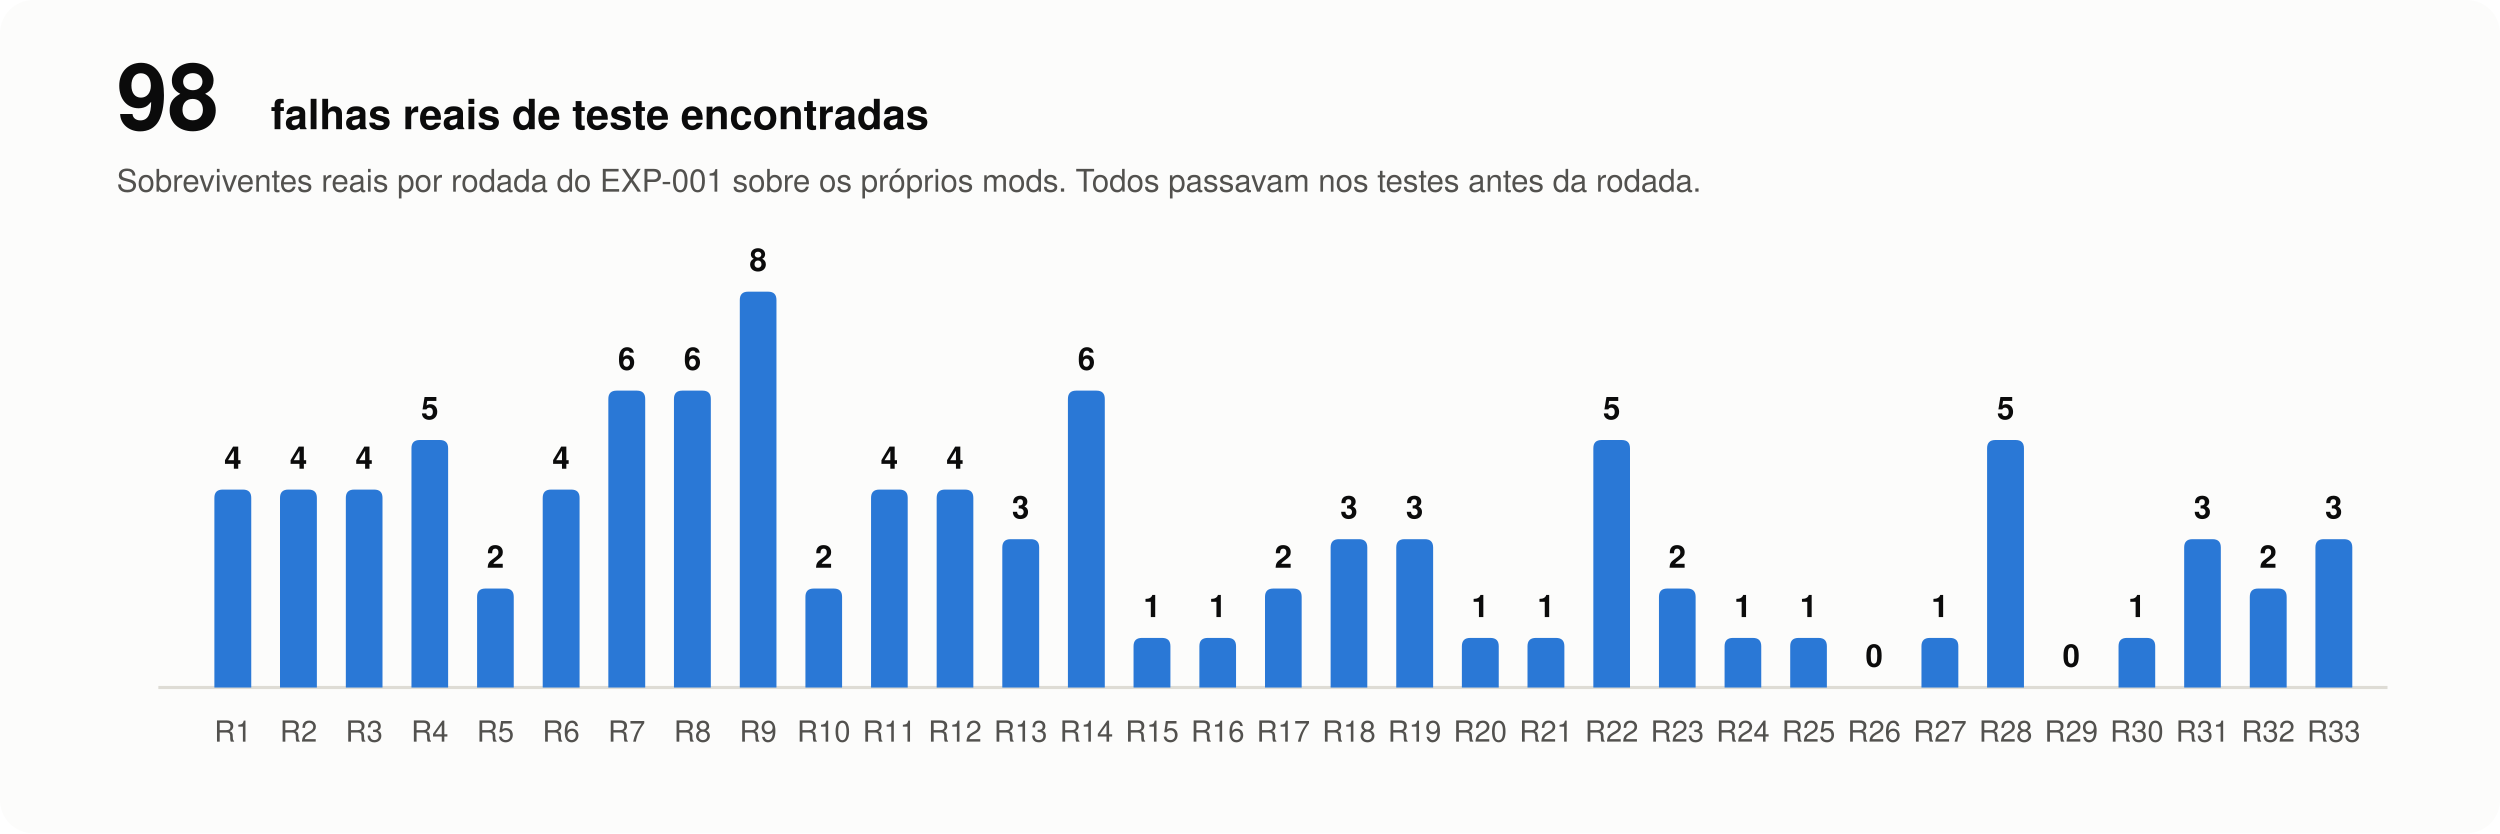
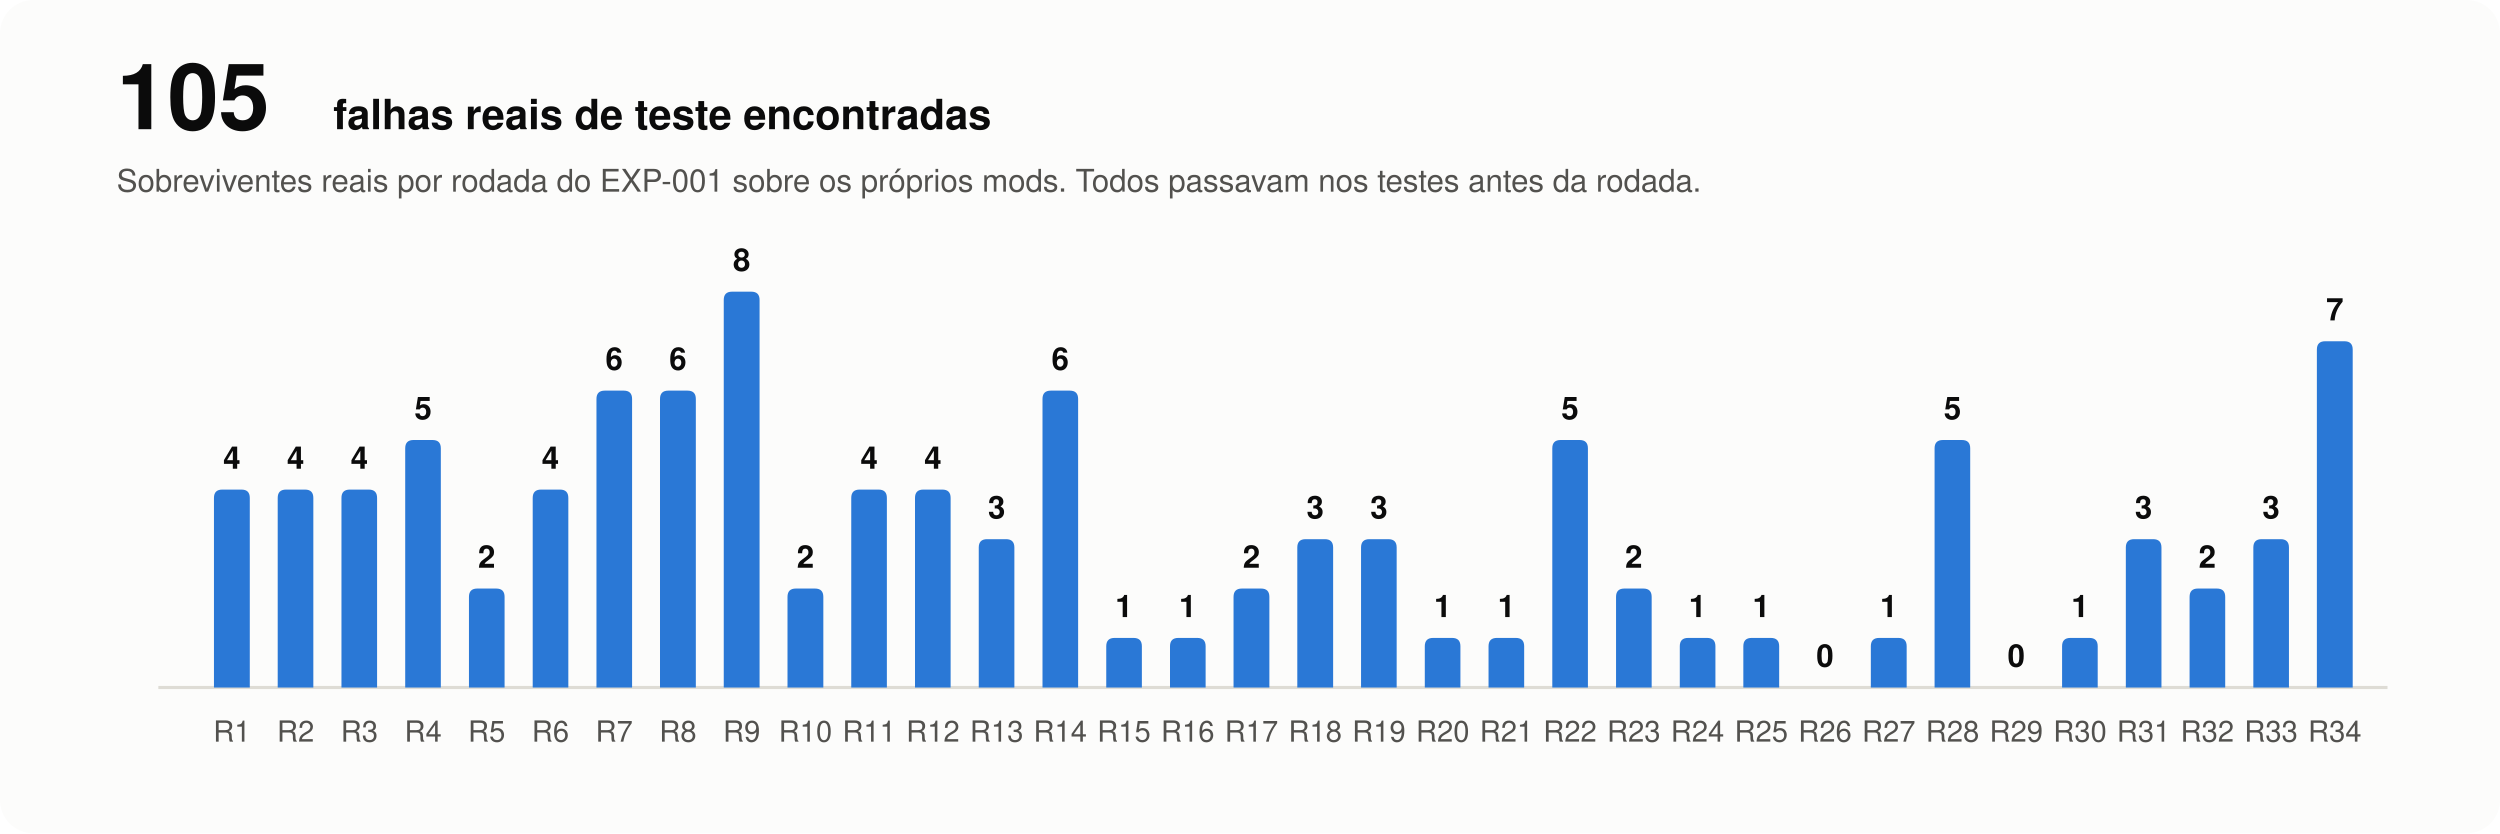
- <svg xmlns="http://www.w3.org/2000/svg" viewBox="0 0 1200 400" width="1200" height="400" role="img" aria-label="98 falhas reais de teste encontradas em 33 rodadas" font-family="ui-sans-serif, -apple-system, 'Segoe UI', Helvetica, Arial, sans-serif">
+ <svg xmlns="http://www.w3.org/2000/svg" viewBox="0 0 1200 400" width="1200" height="400" role="img" aria-label="105 falhas reais de teste encontradas em 34 rodadas" font-family="ui-sans-serif, -apple-system, 'Segoe UI', Helvetica, Arial, sans-serif">
  <style>
  .sup { fill: #fcfcfb; } .sup2 { fill: #f3f2ef; } .borda { stroke: #dedcd5; }
  .t1 { fill: #0b0b0b; } .t2 { fill: #52514e; } .t3 { fill: #8a887f; }
  .ac { fill: #2a78d6; } .acs { stroke: #2a78d6; } .acf { fill: #e8f1fb; }
  .ok { fill: #0f7a3d; } .okf { fill: #e3f3e8; }
  @media (prefers-color-scheme: dark) {
    .sup { fill: #1a1a19; } .sup2 { fill: #232322; } .borda { stroke: #3a3936; }
    .t1 { fill: #f0efec; } .t2 { fill: #c3c2b7; } .t3 { fill: #8f8d84; }
    .ac { fill: #3987e5; } .acs { stroke: #3987e5; } .acf { fill: #1d2c40; }
    .ok { fill: #4cc27a; } .okf { fill: #16301f; }
  }
  @media (prefers-reduced-motion: reduce) { * { animation: none !important; } }

  .barra { transform-box: fill-box; transform-origin: bottom; animation: cresce 1.1s cubic-bezier(.2,.8,.2,1); }
  @keyframes cresce { from { transform: scaleY(0); } to { transform: scaleY(1); } }
</style>
  <rect width="1200" height="400" rx="16" class="sup" />
-   <text x="56" y="62" font-size="44" font-weight="800" class="t1">98</text>
-   <text x="130" y="62" font-size="20" font-weight="700" class="t1">falhas reais de teste encontradas</text>
+   <text x="56" y="62" font-size="44" font-weight="800" class="t1">105</text>
+   <text x="160" y="62" font-size="20" font-weight="700" class="t1">falhas reais de teste encontradas</text>
  <text x="56" y="92" font-size="15" class="t2">Sobreviventes reais por rodada do EXP-001 sobre os próprios mods. Todos passavam nos testes antes da rodada.</text>
  <line x1="76" y1="330" x2="1146" y2="330" class="borda" stroke-width="1.5" />
  <g class="barra">
-     <path d="M102.9,330 L102.9,239.0 Q102.9,235.0 106.9,235.0 L116.6,235.0 Q120.6,235.0 120.6,239.0 L120.6,330 Z" class="ac" />
+     <path d="M102.7,330 L102.7,239.0 Q102.7,235.0 106.7,235.0 L115.9,235.0 Q119.9,235.0 119.9,239.0 L119.9,330 Z" class="ac" />
  </g>
-   <text x="111.8" y="225.0" font-size="15" font-weight="700" class="t1" text-anchor="middle">4</text>
-   <text x="111.8" y="356" font-size="14" class="t2" text-anchor="middle">R1</text>
+   <text x="111.3" y="225.0" font-size="15" font-weight="700" class="t1" text-anchor="middle">4</text>
+   <text x="111.3" y="356" font-size="14" class="t2" text-anchor="middle">R1</text>
  <g class="barra">
-     <path d="M134.4,330 L134.4,239.0 Q134.4,235.0 138.4,235.0 L148.1,235.0 Q152.1,235.0 152.1,239.0 L152.1,330 Z" class="ac" />
+     <path d="M133.3,330 L133.3,239.0 Q133.3,235.0 137.3,235.0 L146.4,235.0 Q150.4,235.0 150.4,239.0 L150.4,330 Z" class="ac" />
  </g>
-   <text x="143.3" y="225.0" font-size="15" font-weight="700" class="t1" text-anchor="middle">4</text>
-   <text x="143.3" y="356" font-size="14" class="t2" text-anchor="middle">R2</text>
+   <text x="141.9" y="225.0" font-size="15" font-weight="700" class="t1" text-anchor="middle">4</text>
+   <text x="141.9" y="356" font-size="14" class="t2" text-anchor="middle">R2</text>
  <g class="barra">
-     <path d="M166.0,330 L166.0,239.0 Q166.0,235.0 170.0,235.0 L179.6,235.0 Q183.6,235.0 183.6,239.0 L183.6,330 Z" class="ac" />
+     <path d="M163.9,330 L163.9,239.0 Q163.9,235.0 167.9,235.0 L177.0,235.0 Q181.0,235.0 181.0,239.0 L181.0,330 Z" class="ac" />
  </g>
-   <text x="174.8" y="225.0" font-size="15" font-weight="700" class="t1" text-anchor="middle">4</text>
-   <text x="174.8" y="356" font-size="14" class="t2" text-anchor="middle">R3</text>
+   <text x="172.5" y="225.0" font-size="15" font-weight="700" class="t1" text-anchor="middle">4</text>
+   <text x="172.5" y="356" font-size="14" class="t2" text-anchor="middle">R3</text>
  <g class="barra">
-     <path d="M197.5,330 L197.5,215.2 Q197.5,211.2 201.5,211.2 L211.1,211.2 Q215.1,211.2 215.1,215.2 L215.1,330 Z" class="ac" />
+     <path d="M194.5,330 L194.5,215.2 Q194.5,211.2 198.5,211.2 L207.6,211.2 Q211.6,211.2 211.6,215.2 L211.6,330 Z" class="ac" />
  </g>
-   <text x="206.3" y="201.2" font-size="15" font-weight="700" class="t1" text-anchor="middle">5</text>
-   <text x="206.3" y="356" font-size="14" class="t2" text-anchor="middle">R4</text>
+   <text x="203.1" y="201.2" font-size="15" font-weight="700" class="t1" text-anchor="middle">5</text>
+   <text x="203.1" y="356" font-size="14" class="t2" text-anchor="middle">R4</text>
  <g class="barra">
-     <path d="M229.0,330 L229.0,286.5 Q229.0,282.5 233.0,282.5 L242.6,282.5 Q246.6,282.5 246.6,286.5 L246.6,330 Z" class="ac" />
+     <path d="M225.1,330 L225.1,286.5 Q225.1,282.5 229.1,282.5 L238.2,282.5 Q242.2,282.5 242.2,286.5 L242.2,330 Z" class="ac" />
  </g>
-   <text x="237.8" y="272.5" font-size="15" font-weight="700" class="t1" text-anchor="middle">2</text>
-   <text x="237.8" y="356" font-size="14" class="t2" text-anchor="middle">R5</text>
+   <text x="233.6" y="272.5" font-size="15" font-weight="700" class="t1" text-anchor="middle">2</text>
+   <text x="233.6" y="356" font-size="14" class="t2" text-anchor="middle">R5</text>
  <g class="barra">
-     <path d="M260.5,330 L260.5,239.0 Q260.5,235.0 264.5,235.0 L274.2,235.0 Q278.2,235.0 278.2,239.0 L278.2,330 Z" class="ac" />
+     <path d="M255.7,330 L255.7,239.0 Q255.7,235.0 259.7,235.0 L268.8,235.0 Q272.8,235.0 272.8,239.0 L272.8,330 Z" class="ac" />
  </g>
-   <text x="269.3" y="225.0" font-size="15" font-weight="700" class="t1" text-anchor="middle">4</text>
-   <text x="269.3" y="356" font-size="14" class="t2" text-anchor="middle">R6</text>
+   <text x="264.2" y="225.0" font-size="15" font-weight="700" class="t1" text-anchor="middle">4</text>
+   <text x="264.2" y="356" font-size="14" class="t2" text-anchor="middle">R6</text>
  <g class="barra">
-     <path d="M292.0,330 L292.0,191.5 Q292.0,187.5 296.0,187.5 L305.7,187.5 Q309.7,187.5 309.7,191.5 L309.7,330 Z" class="ac" />
+     <path d="M286.3,330 L286.3,191.5 Q286.3,187.5 290.3,187.5 L299.4,187.5 Q303.4,187.5 303.4,191.5 L303.4,330 Z" class="ac" />
  </g>
-   <text x="300.8" y="177.5" font-size="15" font-weight="700" class="t1" text-anchor="middle">6</text>
-   <text x="300.8" y="356" font-size="14" class="t2" text-anchor="middle">R7</text>
+   <text x="294.8" y="177.5" font-size="15" font-weight="700" class="t1" text-anchor="middle">6</text>
+   <text x="294.8" y="356" font-size="14" class="t2" text-anchor="middle">R7</text>
  <g class="barra">
-     <path d="M323.5,330 L323.5,191.5 Q323.5,187.5 327.5,187.5 L337.2,187.5 Q341.2,187.5 341.2,191.5 L341.2,330 Z" class="ac" />
+     <path d="M316.8,330 L316.8,191.5 Q316.8,187.5 320.8,187.5 L330.0,187.5 Q334.0,187.5 334.0,191.5 L334.0,330 Z" class="ac" />
  </g>
-   <text x="332.4" y="177.5" font-size="15" font-weight="700" class="t1" text-anchor="middle">6</text>
-   <text x="332.4" y="356" font-size="14" class="t2" text-anchor="middle">R8</text>
+   <text x="325.4" y="177.5" font-size="15" font-weight="700" class="t1" text-anchor="middle">6</text>
+   <text x="325.4" y="356" font-size="14" class="t2" text-anchor="middle">R8</text>
  <g class="barra">
-     <path d="M355.1,330 L355.1,144.0 Q355.1,140.0 359.1,140.0 L368.7,140.0 Q372.7,140.0 372.7,144.0 L372.7,330 Z" class="ac" />
+     <path d="M347.4,330 L347.4,144.0 Q347.4,140.0 351.4,140.0 L360.6,140.0 Q364.6,140.0 364.6,144.0 L364.6,330 Z" class="ac" />
  </g>
-   <text x="363.9" y="130.0" font-size="15" font-weight="700" class="t1" text-anchor="middle">8</text>
-   <text x="363.9" y="356" font-size="14" class="t2" text-anchor="middle">R9</text>
+   <text x="356.0" y="130.0" font-size="15" font-weight="700" class="t1" text-anchor="middle">8</text>
+   <text x="356.0" y="356" font-size="14" class="t2" text-anchor="middle">R9</text>
  <g class="barra">
-     <path d="M386.6,330 L386.6,286.5 Q386.6,282.5 390.6,282.5 L400.2,282.5 Q404.2,282.5 404.2,286.5 L404.2,330 Z" class="ac" />
+     <path d="M378.0,330 L378.0,286.5 Q378.0,282.5 382.0,282.5 L391.2,282.5 Q395.2,282.5 395.2,286.5 L395.2,330 Z" class="ac" />
  </g>
-   <text x="395.4" y="272.5" font-size="15" font-weight="700" class="t1" text-anchor="middle">2</text>
-   <text x="395.4" y="356" font-size="14" class="t2" text-anchor="middle">R10</text>
+   <text x="386.6" y="272.5" font-size="15" font-weight="700" class="t1" text-anchor="middle">2</text>
+   <text x="386.6" y="356" font-size="14" class="t2" text-anchor="middle">R10</text>
  <g class="barra">
-     <path d="M418.1,330 L418.1,239.0 Q418.1,235.0 422.1,235.0 L431.7,235.0 Q435.7,235.0 435.7,239.0 L435.7,330 Z" class="ac" />
+     <path d="M408.6,330 L408.6,239.0 Q408.6,235.0 412.6,235.0 L421.7,235.0 Q425.7,235.0 425.7,239.0 L425.7,330 Z" class="ac" />
  </g>
-   <text x="426.9" y="225.0" font-size="15" font-weight="700" class="t1" text-anchor="middle">4</text>
-   <text x="426.9" y="356" font-size="14" class="t2" text-anchor="middle">R11</text>
+   <text x="417.2" y="225.0" font-size="15" font-weight="700" class="t1" text-anchor="middle">4</text>
+   <text x="417.2" y="356" font-size="14" class="t2" text-anchor="middle">R11</text>
  <g class="barra">
-     <path d="M449.6,330 L449.6,239.0 Q449.6,235.0 453.6,235.0 L463.2,235.0 Q467.2,235.0 467.2,239.0 L467.2,330 Z" class="ac" />
+     <path d="M439.2,330 L439.2,239.0 Q439.2,235.0 443.2,235.0 L452.3,235.0 Q456.3,235.0 456.3,239.0 L456.3,330 Z" class="ac" />
  </g>
-   <text x="458.4" y="225.0" font-size="15" font-weight="700" class="t1" text-anchor="middle">4</text>
-   <text x="458.4" y="356" font-size="14" class="t2" text-anchor="middle">R12</text>
+   <text x="447.8" y="225.0" font-size="15" font-weight="700" class="t1" text-anchor="middle">4</text>
+   <text x="447.8" y="356" font-size="14" class="t2" text-anchor="middle">R12</text>
  <g class="barra">
-     <path d="M481.1,330 L481.1,262.8 Q481.1,258.8 485.1,258.8 L494.8,258.8 Q498.8,258.8 498.8,262.8 L498.8,330 Z" class="ac" />
+     <path d="M469.8,330 L469.8,262.8 Q469.8,258.8 473.8,258.8 L482.9,258.8 Q486.9,258.8 486.9,262.8 L486.9,330 Z" class="ac" />
  </g>
-   <text x="489.9" y="248.8" font-size="15" font-weight="700" class="t1" text-anchor="middle">3</text>
-   <text x="489.9" y="356" font-size="14" class="t2" text-anchor="middle">R13</text>
+   <text x="478.4" y="248.8" font-size="15" font-weight="700" class="t1" text-anchor="middle">3</text>
+   <text x="478.4" y="356" font-size="14" class="t2" text-anchor="middle">R13</text>
  <g class="barra">
-     <path d="M512.6,330 L512.6,191.5 Q512.6,187.5 516.6,187.5 L526.3,187.5 Q530.3,187.5 530.3,191.5 L530.3,330 Z" class="ac" />
+     <path d="M500.4,330 L500.4,191.5 Q500.4,187.5 504.4,187.5 L513.5,187.5 Q517.5,187.5 517.5,191.5 L517.5,330 Z" class="ac" />
  </g>
-   <text x="521.5" y="177.5" font-size="15" font-weight="700" class="t1" text-anchor="middle">6</text>
-   <text x="521.5" y="356" font-size="14" class="t2" text-anchor="middle">R14</text>
+   <text x="508.9" y="177.5" font-size="15" font-weight="700" class="t1" text-anchor="middle">6</text>
+   <text x="508.9" y="356" font-size="14" class="t2" text-anchor="middle">R14</text>
  <g class="barra">
-     <path d="M544.1,330 L544.1,310.2 Q544.1,306.2 548.1,306.2 L557.8,306.2 Q561.8,306.2 561.8,310.2 L561.8,330 Z" class="ac" />
+     <path d="M531.0,330 L531.0,310.2 Q531.0,306.2 535.0,306.2 L544.1,306.2 Q548.1,306.2 548.1,310.2 L548.1,330 Z" class="ac" />
  </g>
-   <text x="553.0" y="296.2" font-size="15" font-weight="700" class="t1" text-anchor="middle">1</text>
-   <text x="553.0" y="356" font-size="14" class="t2" text-anchor="middle">R15</text>
+   <text x="539.5" y="296.2" font-size="15" font-weight="700" class="t1" text-anchor="middle">1</text>
+   <text x="539.5" y="356" font-size="14" class="t2" text-anchor="middle">R15</text>
  <g class="barra">
-     <path d="M575.7,330 L575.7,310.2 Q575.7,306.2 579.7,306.2 L589.3,306.2 Q593.3,306.2 593.3,310.2 L593.3,330 Z" class="ac" />
+     <path d="M561.6,330 L561.6,310.2 Q561.6,306.2 565.6,306.2 L574.7,306.2 Q578.7,306.2 578.7,310.2 L578.7,330 Z" class="ac" />
  </g>
-   <text x="584.5" y="296.2" font-size="15" font-weight="700" class="t1" text-anchor="middle">1</text>
-   <text x="584.5" y="356" font-size="14" class="t2" text-anchor="middle">R16</text>
+   <text x="570.1" y="296.2" font-size="15" font-weight="700" class="t1" text-anchor="middle">1</text>
+   <text x="570.1" y="356" font-size="14" class="t2" text-anchor="middle">R16</text>
  <g class="barra">
-     <path d="M607.2,330 L607.2,286.5 Q607.2,282.5 611.2,282.5 L620.8,282.5 Q624.8,282.5 624.8,286.5 L624.8,330 Z" class="ac" />
+     <path d="M592.1,330 L592.1,286.5 Q592.1,282.5 596.1,282.5 L605.3,282.5 Q609.3,282.5 609.3,286.5 L609.3,330 Z" class="ac" />
  </g>
-   <text x="616.0" y="272.5" font-size="15" font-weight="700" class="t1" text-anchor="middle">2</text>
-   <text x="616.0" y="356" font-size="14" class="t2" text-anchor="middle">R17</text>
+   <text x="600.7" y="272.5" font-size="15" font-weight="700" class="t1" text-anchor="middle">2</text>
+   <text x="600.7" y="356" font-size="14" class="t2" text-anchor="middle">R17</text>
  <g class="barra">
-     <path d="M638.7,330 L638.7,262.8 Q638.7,258.8 642.7,258.8 L652.3,258.8 Q656.3,258.8 656.3,262.8 L656.3,330 Z" class="ac" />
+     <path d="M622.7,330 L622.7,262.8 Q622.7,258.8 626.7,258.8 L635.9,258.8 Q639.9,258.8 639.9,262.8 L639.9,330 Z" class="ac" />
  </g>
-   <text x="647.5" y="248.8" font-size="15" font-weight="700" class="t1" text-anchor="middle">3</text>
-   <text x="647.5" y="356" font-size="14" class="t2" text-anchor="middle">R18</text>
+   <text x="631.3" y="248.8" font-size="15" font-weight="700" class="t1" text-anchor="middle">3</text>
+   <text x="631.3" y="356" font-size="14" class="t2" text-anchor="middle">R18</text>
  <g class="barra">
-     <path d="M670.2,330 L670.2,262.8 Q670.2,258.8 674.2,258.8 L683.9,258.8 Q687.9,258.8 687.9,262.8 L687.9,330 Z" class="ac" />
+     <path d="M653.3,330 L653.3,262.8 Q653.3,258.8 657.3,258.8 L666.4,258.8 Q670.4,258.8 670.4,262.8 L670.4,330 Z" class="ac" />
  </g>
-   <text x="679.0" y="248.8" font-size="15" font-weight="700" class="t1" text-anchor="middle">3</text>
-   <text x="679.0" y="356" font-size="14" class="t2" text-anchor="middle">R19</text>
+   <text x="661.9" y="248.8" font-size="15" font-weight="700" class="t1" text-anchor="middle">3</text>
+   <text x="661.9" y="356" font-size="14" class="t2" text-anchor="middle">R19</text>
  <g class="barra">
-     <path d="M701.7,330 L701.7,310.2 Q701.7,306.2 705.7,306.2 L715.4,306.2 Q719.4,306.2 719.4,310.2 L719.4,330 Z" class="ac" />
+     <path d="M683.9,330 L683.9,310.2 Q683.9,306.2 687.9,306.2 L697.0,306.2 Q701.0,306.2 701.0,310.2 L701.0,330 Z" class="ac" />
  </g>
-   <text x="710.5" y="296.2" font-size="15" font-weight="700" class="t1" text-anchor="middle">1</text>
-   <text x="710.5" y="356" font-size="14" class="t2" text-anchor="middle">R20</text>
+   <text x="692.5" y="296.2" font-size="15" font-weight="700" class="t1" text-anchor="middle">1</text>
+   <text x="692.5" y="356" font-size="14" class="t2" text-anchor="middle">R20</text>
  <g class="barra">
-     <path d="M733.2,330 L733.2,310.2 Q733.2,306.2 737.2,306.2 L746.9,306.2 Q750.9,306.2 750.9,310.2 L750.9,330 Z" class="ac" />
+     <path d="M714.5,330 L714.5,310.2 Q714.5,306.2 718.5,306.2 L727.6,306.2 Q731.6,306.2 731.6,310.2 L731.6,330 Z" class="ac" />
  </g>
-   <text x="742.1" y="296.2" font-size="15" font-weight="700" class="t1" text-anchor="middle">1</text>
-   <text x="742.1" y="356" font-size="14" class="t2" text-anchor="middle">R21</text>
+   <text x="723.1" y="296.2" font-size="15" font-weight="700" class="t1" text-anchor="middle">1</text>
+   <text x="723.1" y="356" font-size="14" class="t2" text-anchor="middle">R21</text>
  <g class="barra">
-     <path d="M764.8,330 L764.8,215.2 Q764.8,211.2 768.8,211.2 L778.4,211.2 Q782.4,211.2 782.4,215.2 L782.4,330 Z" class="ac" />
+     <path d="M745.1,330 L745.1,215.2 Q745.1,211.2 749.1,211.2 L758.2,211.2 Q762.2,211.2 762.2,215.2 L762.2,330 Z" class="ac" />
  </g>
-   <text x="773.6" y="201.2" font-size="15" font-weight="700" class="t1" text-anchor="middle">5</text>
-   <text x="773.6" y="356" font-size="14" class="t2" text-anchor="middle">R22</text>
+   <text x="753.6" y="201.2" font-size="15" font-weight="700" class="t1" text-anchor="middle">5</text>
+   <text x="753.6" y="356" font-size="14" class="t2" text-anchor="middle">R22</text>
  <g class="barra">
-     <path d="M796.3,330 L796.3,286.5 Q796.3,282.5 800.3,282.5 L809.9,282.5 Q813.9,282.5 813.9,286.5 L813.9,330 Z" class="ac" />
+     <path d="M775.7,330 L775.7,286.5 Q775.7,282.5 779.7,282.5 L788.8,282.5 Q792.8,282.5 792.8,286.5 L792.8,330 Z" class="ac" />
  </g>
-   <text x="805.1" y="272.5" font-size="15" font-weight="700" class="t1" text-anchor="middle">2</text>
-   <text x="805.1" y="356" font-size="14" class="t2" text-anchor="middle">R23</text>
+   <text x="784.2" y="272.5" font-size="15" font-weight="700" class="t1" text-anchor="middle">2</text>
+   <text x="784.2" y="356" font-size="14" class="t2" text-anchor="middle">R23</text>
  <g class="barra">
-     <path d="M827.8,330 L827.8,310.2 Q827.8,306.2 831.8,306.2 L841.4,306.2 Q845.4,306.2 845.4,310.2 L845.4,330 Z" class="ac" />
+     <path d="M806.3,330 L806.3,310.2 Q806.3,306.2 810.3,306.2 L819.4,306.2 Q823.4,306.2 823.4,310.2 L823.4,330 Z" class="ac" />
  </g>
-   <text x="836.6" y="296.2" font-size="15" font-weight="700" class="t1" text-anchor="middle">1</text>
-   <text x="836.6" y="356" font-size="14" class="t2" text-anchor="middle">R24</text>
+   <text x="814.8" y="296.2" font-size="15" font-weight="700" class="t1" text-anchor="middle">1</text>
+   <text x="814.8" y="356" font-size="14" class="t2" text-anchor="middle">R24</text>
  <g class="barra">
-     <path d="M859.3,330 L859.3,310.2 Q859.3,306.2 863.3,306.2 L872.9,306.2 Q876.9,306.2 876.9,310.2 L876.9,330 Z" class="ac" />
+     <path d="M836.8,330 L836.8,310.2 Q836.8,306.2 840.8,306.2 L850.0,306.2 Q854.0,306.2 854.0,310.2 L854.0,330 Z" class="ac" />
  </g>
-   <text x="868.1" y="296.2" font-size="15" font-weight="700" class="t1" text-anchor="middle">1</text>
-   <text x="868.1" y="356" font-size="14" class="t2" text-anchor="middle">R25</text>
+   <text x="845.4" y="296.2" font-size="15" font-weight="700" class="t1" text-anchor="middle">1</text>
+   <text x="845.4" y="356" font-size="14" class="t2" text-anchor="middle">R25</text>
  <g class="barra">
-     <path d="M890.8,330 L890.8,330.0 Q890.8,330.0 890.8,330.0 L908.5,330.0 Q908.5,330.0 908.5,330.0 L908.5,330 Z" class="ac" />
+     <path d="M867.4,330 L867.4,330.0 Q867.4,330.0 867.4,330.0 L884.6,330.0 Q884.6,330.0 884.6,330.0 L884.6,330 Z" class="ac" />
  </g>
-   <text x="899.6" y="320.0" font-size="15" font-weight="700" class="t1" text-anchor="middle">0</text>
-   <text x="899.6" y="356" font-size="14" class="t2" text-anchor="middle">R26</text>
+   <text x="876.0" y="320.0" font-size="15" font-weight="700" class="t1" text-anchor="middle">0</text>
+   <text x="876.0" y="356" font-size="14" class="t2" text-anchor="middle">R26</text>
  <g class="barra">
-     <path d="M922.3,330 L922.3,310.2 Q922.3,306.2 926.3,306.2 L936.0,306.2 Q940.0,306.2 940.0,310.2 L940.0,330 Z" class="ac" />
+     <path d="M898.0,330 L898.0,310.2 Q898.0,306.2 902.0,306.2 L911.2,306.2 Q915.2,306.2 915.2,310.2 L915.2,330 Z" class="ac" />
  </g>
-   <text x="931.2" y="296.2" font-size="15" font-weight="700" class="t1" text-anchor="middle">1</text>
-   <text x="931.2" y="356" font-size="14" class="t2" text-anchor="middle">R27</text>
+   <text x="906.6" y="296.2" font-size="15" font-weight="700" class="t1" text-anchor="middle">1</text>
+   <text x="906.6" y="356" font-size="14" class="t2" text-anchor="middle">R27</text>
  <g class="barra">
-     <path d="M953.8,330 L953.8,215.2 Q953.8,211.2 957.8,211.2 L967.5,211.2 Q971.5,211.2 971.5,215.2 L971.5,330 Z" class="ac" />
+     <path d="M928.6,330 L928.6,215.2 Q928.6,211.2 932.6,211.2 L941.7,211.2 Q945.7,211.2 945.7,215.2 L945.7,330 Z" class="ac" />
  </g>
-   <text x="962.7" y="201.2" font-size="15" font-weight="700" class="t1" text-anchor="middle">5</text>
-   <text x="962.7" y="356" font-size="14" class="t2" text-anchor="middle">R28</text>
+   <text x="937.2" y="201.2" font-size="15" font-weight="700" class="t1" text-anchor="middle">5</text>
+   <text x="937.2" y="356" font-size="14" class="t2" text-anchor="middle">R28</text>
  <g class="barra">
-     <path d="M985.4,330 L985.4,330.0 Q985.4,330.0 985.4,330.0 L1003.0,330.0 Q1003.0,330.0 1003.0,330.0 L1003.0,330 Z" class="ac" />
+     <path d="M959.2,330 L959.2,330.0 Q959.2,330.0 959.2,330.0 L976.3,330.0 Q976.3,330.0 976.3,330.0 L976.3,330 Z" class="ac" />
  </g>
-   <text x="994.2" y="320.0" font-size="15" font-weight="700" class="t1" text-anchor="middle">0</text>
-   <text x="994.2" y="356" font-size="14" class="t2" text-anchor="middle">R29</text>
+   <text x="967.8" y="320.0" font-size="15" font-weight="700" class="t1" text-anchor="middle">0</text>
+   <text x="967.8" y="356" font-size="14" class="t2" text-anchor="middle">R29</text>
  <g class="barra">
-     <path d="M1016.9,330 L1016.9,310.2 Q1016.9,306.2 1020.9,306.2 L1030.5,306.2 Q1034.5,306.2 1034.5,310.2 L1034.5,330 Z" class="ac" />
+     <path d="M989.8,330 L989.8,310.2 Q989.8,306.2 993.8,306.2 L1002.9,306.2 Q1006.9,306.2 1006.9,310.2 L1006.9,330 Z" class="ac" />
  </g>
-   <text x="1025.7" y="296.2" font-size="15" font-weight="700" class="t1" text-anchor="middle">1</text>
-   <text x="1025.7" y="356" font-size="14" class="t2" text-anchor="middle">R30</text>
+   <text x="998.4" y="296.2" font-size="15" font-weight="700" class="t1" text-anchor="middle">1</text>
+   <text x="998.4" y="356" font-size="14" class="t2" text-anchor="middle">R30</text>
  <g class="barra">
-     <path d="M1048.4,330 L1048.4,262.8 Q1048.4,258.8 1052.4,258.8 L1062.0,258.8 Q1066.0,258.8 1066.0,262.8 L1066.0,330 Z" class="ac" />
+     <path d="M1020.4,330 L1020.4,262.8 Q1020.4,258.8 1024.4,258.8 L1033.5,258.8 Q1037.5,258.8 1037.5,262.8 L1037.5,330 Z" class="ac" />
  </g>
-   <text x="1057.2" y="248.8" font-size="15" font-weight="700" class="t1" text-anchor="middle">3</text>
-   <text x="1057.2" y="356" font-size="14" class="t2" text-anchor="middle">R31</text>
+   <text x="1028.9" y="248.8" font-size="15" font-weight="700" class="t1" text-anchor="middle">3</text>
+   <text x="1028.9" y="356" font-size="14" class="t2" text-anchor="middle">R31</text>
  <g class="barra">
-     <path d="M1079.9,330 L1079.9,286.5 Q1079.9,282.5 1083.9,282.5 L1093.6,282.5 Q1097.6,282.5 1097.6,286.5 L1097.6,330 Z" class="ac" />
+     <path d="M1051.0,330 L1051.0,286.5 Q1051.0,282.5 1055.0,282.5 L1064.1,282.5 Q1068.1,282.5 1068.1,286.5 L1068.1,330 Z" class="ac" />
  </g>
-   <text x="1088.7" y="272.5" font-size="15" font-weight="700" class="t1" text-anchor="middle">2</text>
-   <text x="1088.7" y="356" font-size="14" class="t2" text-anchor="middle">R32</text>
+   <text x="1059.5" y="272.5" font-size="15" font-weight="700" class="t1" text-anchor="middle">2</text>
+   <text x="1059.5" y="356" font-size="14" class="t2" text-anchor="middle">R32</text>
  <g class="barra">
-     <path d="M1111.4,330 L1111.4,262.8 Q1111.4,258.8 1115.4,258.8 L1125.1,258.8 Q1129.1,258.8 1129.1,262.8 L1129.1,330 Z" class="ac" />
+     <path d="M1081.6,330 L1081.6,262.8 Q1081.6,258.8 1085.6,258.8 L1094.7,258.8 Q1098.7,258.8 1098.7,262.8 L1098.7,330 Z" class="ac" />
  </g>
-   <text x="1120.2" y="248.8" font-size="15" font-weight="700" class="t1" text-anchor="middle">3</text>
-   <text x="1120.2" y="356" font-size="14" class="t2" text-anchor="middle">R33</text>
+   <text x="1090.1" y="248.8" font-size="15" font-weight="700" class="t1" text-anchor="middle">3</text>
+   <text x="1090.1" y="356" font-size="14" class="t2" text-anchor="middle">R33</text>
+   <g class="barra">
+     <path d="M1112.1,330 L1112.1,167.8 Q1112.1,163.8 1116.1,163.8 L1125.3,163.8 Q1129.3,163.8 1129.3,167.8 L1129.3,330 Z" class="ac" />
+   </g>
+   <text x="1120.7" y="153.8" font-size="15" font-weight="700" class="t1" text-anchor="middle">7</text>
+   <text x="1120.7" y="356" font-size="14" class="t2" text-anchor="middle">R34</text>
</svg>
